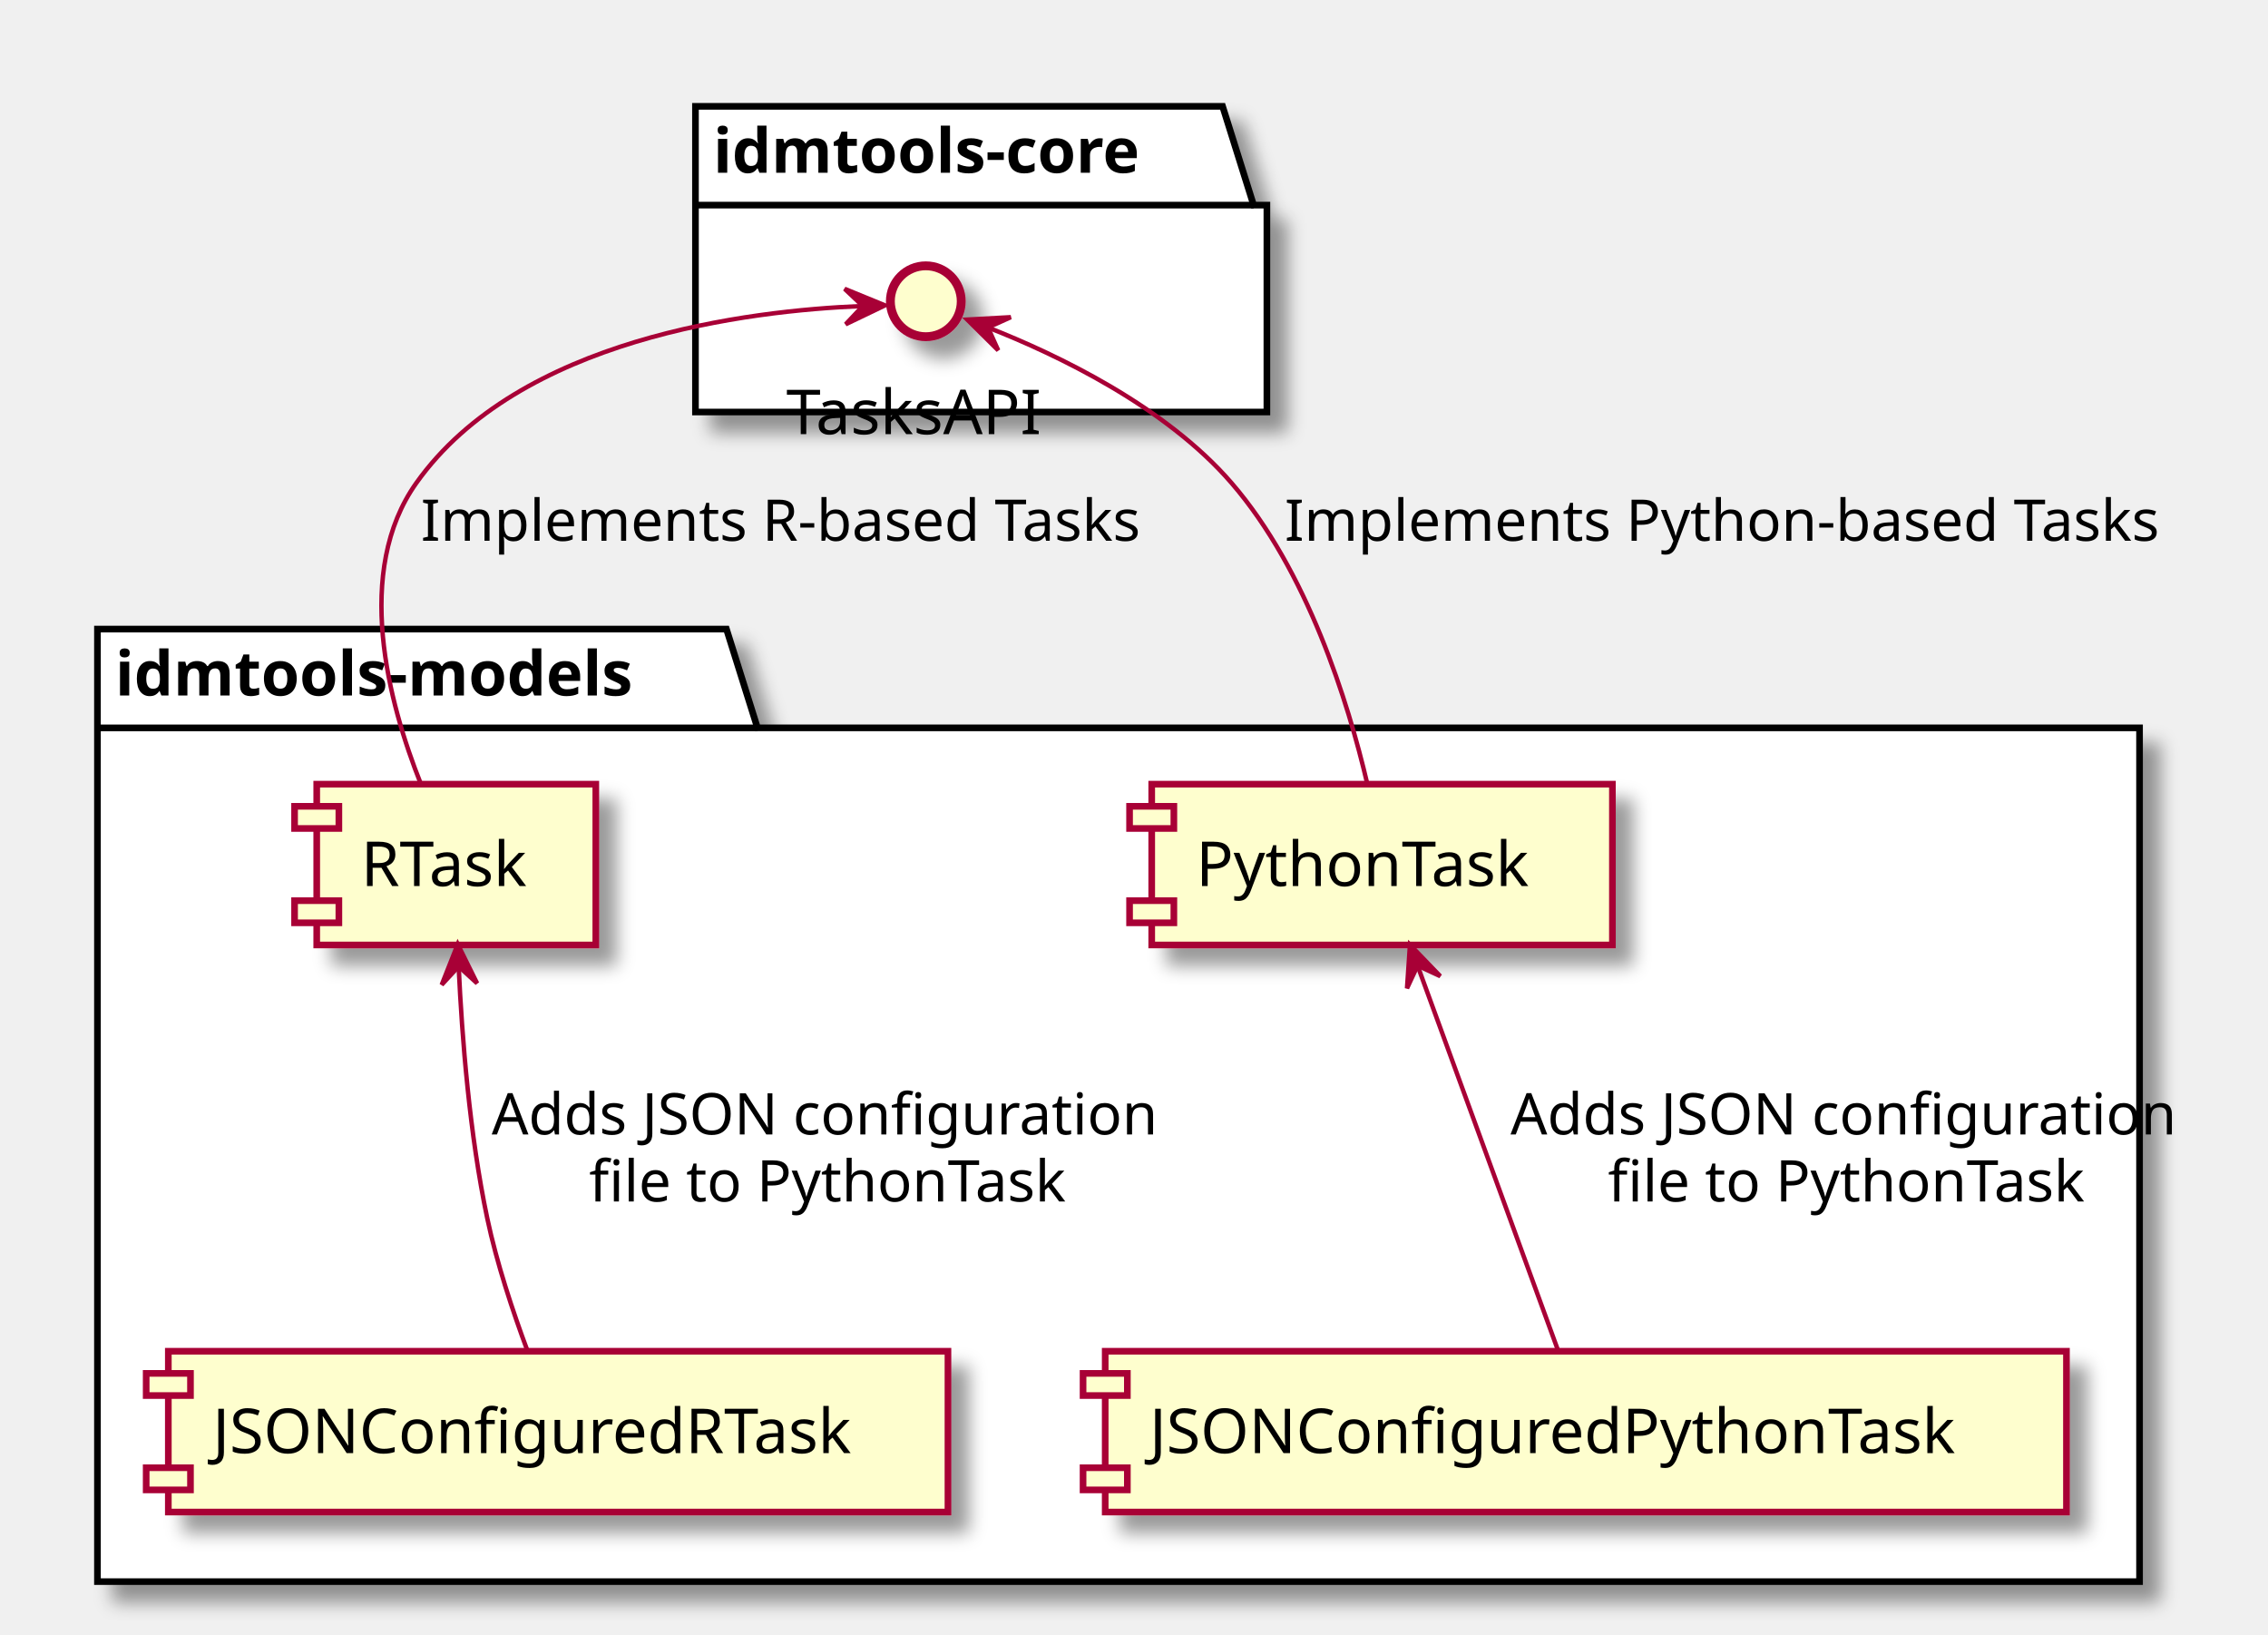
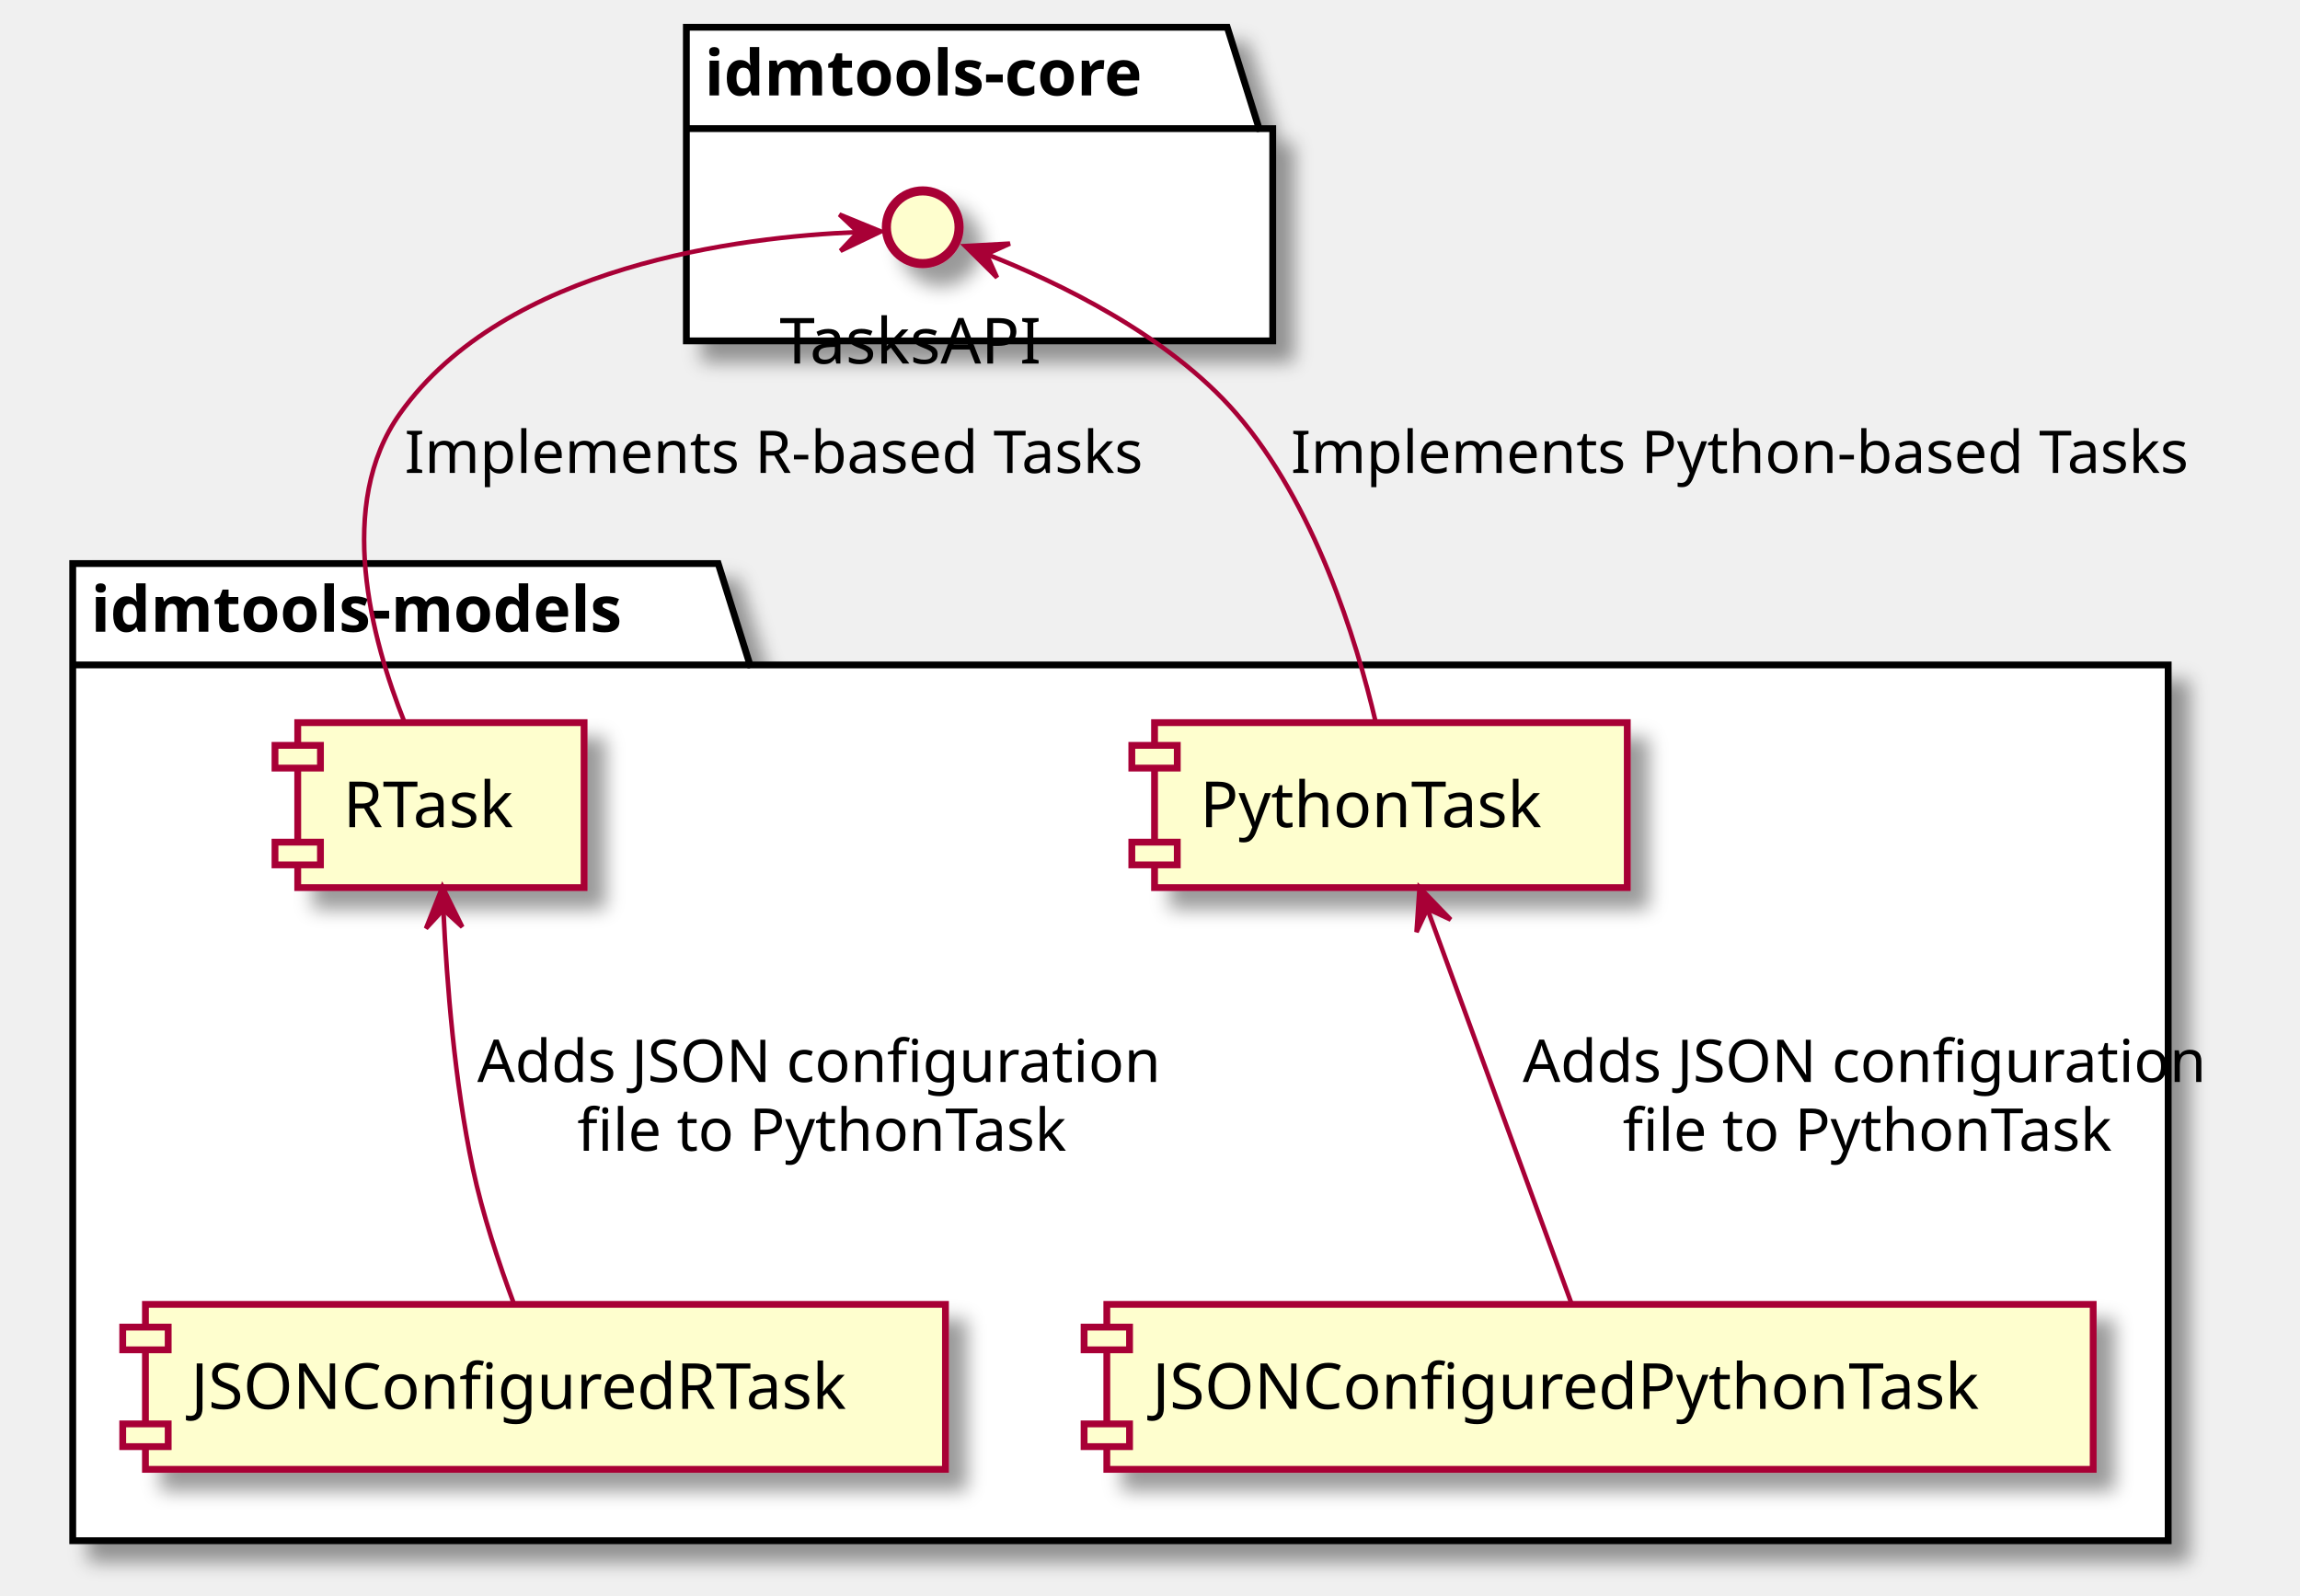
- <svg xmlns="http://www.w3.org/2000/svg" contentScriptType="application/ecmascript" contentStyleType="text/css" height="369px" preserveAspectRatio="none" style="width:512px;height:369px;" version="1.1" viewBox="0 0 512 369" width="512px" zoomAndPan="magnify">
+ <svg xmlns="http://www.w3.org/2000/svg" contentScriptType="application/ecmascript" contentStyleType="text/css" height="351px" preserveAspectRatio="none" style="width:506px;height:351px;" version="1.1" viewBox="0 0 506 351" width="506px" zoomAndPan="magnify">
  <defs>
    <filter height="300%" id="f1j0t09v6sc2jd" width="300%" x="-1" y="-1">
      <feGaussianBlur result="blurOut" stdDeviation="2.0" />
      <feColorMatrix in="blurOut" result="blurOut2" type="matrix" values="0 0 0 0 0 0 0 0 0 0 0 0 0 0 0 0 0 0 .4 0" />
      <feOffset dx="4.0" dy="4.0" in="blurOut2" result="blurOut3" />
      <feBlend in="SourceGraphic" in2="blurOut3" mode="normal" />
    </filter>
  </defs>
  <g>
-     <polygon fill="#FFFFFF" filter="url(#f1j0t09v6sc2jd)" points="157,24,276,24,283,46.297,286,46.297,286,93,157,93,157,24" style="stroke: #000000; stroke-width: 1.5;" />
-     <line style="stroke: #000000; stroke-width: 1.5;" x1="157" x2="283" y1="46.297" y2="46.297" />
-     <text fill="#000000" font-family="sans-serif" font-size="14" font-weight="bold" lengthAdjust="spacingAndGlyphs" textLength="113" x="161" y="38.995">idmtools-core</text>
-     <polygon fill="#FFFFFF" filter="url(#f1j0t09v6sc2jd)" points="22,142,164,142,171,164.297,483,164.297,483,357,22,357,22,142" style="stroke: #000000; stroke-width: 1.5;" />
-     <line style="stroke: #000000; stroke-width: 1.5;" x1="22" x2="171" y1="164.297" y2="164.297" />
-     <text fill="#000000" font-family="sans-serif" font-size="14" font-weight="bold" lengthAdjust="spacingAndGlyphs" textLength="136" x="26" y="156.995">idmtools-models</text>
-     <ellipse cx="209" cy="68" fill="#FEFECE" filter="url(#f1j0t09v6sc2jd)" rx="8" ry="8" style="stroke: #A80036; stroke-width: 2.0;" />
-     <text fill="#000000" font-family="sans-serif" font-size="14" lengthAdjust="spacingAndGlyphs" textLength="63" x="177.5" y="97.995">TasksAPI</text>
-     <rect fill="#FEFECE" filter="url(#f1j0t09v6sc2jd)" height="36.297" style="stroke: #A80036; stroke-width: 1.5;" width="104" x="260" y="177" />
-     <rect fill="#FEFECE" height="5" style="stroke: #A80036; stroke-width: 1.5;" width="10" x="255" y="182" />
-     <rect fill="#FEFECE" height="5" style="stroke: #A80036; stroke-width: 1.5;" width="10" x="255" y="203.297" />
-     <text fill="#000000" font-family="sans-serif" font-size="14" lengthAdjust="spacingAndGlyphs" textLength="84" x="270" y="199.995">PythonTask</text>
-     <rect fill="#FEFECE" filter="url(#f1j0t09v6sc2jd)" height="36.297" style="stroke: #A80036; stroke-width: 1.5;" width="217" x="249.5" y="305" />
-     <rect fill="#FEFECE" height="5" style="stroke: #A80036; stroke-width: 1.5;" width="10" x="244.5" y="310" />
-     <rect fill="#FEFECE" height="5" style="stroke: #A80036; stroke-width: 1.5;" width="10" x="244.5" y="331.297" />
-     <text fill="#000000" font-family="sans-serif" font-size="14" lengthAdjust="spacingAndGlyphs" textLength="197" x="259.5" y="327.995">JSONConfiguredPythonTask</text>
-     <rect fill="#FEFECE" filter="url(#f1j0t09v6sc2jd)" height="36.297" style="stroke: #A80036; stroke-width: 1.5;" width="63" x="71.5" y="177" />
-     <rect fill="#FEFECE" height="5" style="stroke: #A80036; stroke-width: 1.5;" width="10" x="66.5" y="182" />
-     <rect fill="#FEFECE" height="5" style="stroke: #A80036; stroke-width: 1.5;" width="10" x="66.5" y="203.297" />
-     <text fill="#000000" font-family="sans-serif" font-size="14" lengthAdjust="spacingAndGlyphs" textLength="43" x="81.5" y="199.995">RTask</text>
-     <rect fill="#FEFECE" filter="url(#f1j0t09v6sc2jd)" height="36.297" style="stroke: #A80036; stroke-width: 1.5;" width="176" x="38" y="305" />
-     <rect fill="#FEFECE" height="5" style="stroke: #A80036; stroke-width: 1.5;" width="10" x="33" y="310" />
-     <rect fill="#FEFECE" height="5" style="stroke: #A80036; stroke-width: 1.5;" width="10" x="33" y="331.297" />
-     <text fill="#000000" font-family="sans-serif" font-size="14" lengthAdjust="spacingAndGlyphs" textLength="156" x="48" y="327.995">JSONConfiguredRTask</text>
-     <path d="M320.031,217.998 C329.068,242.752 343.557,282.438 351.776,304.953 " fill="none" id="PythonTask&lt;-JSONConfiguredPythonTask" style="stroke: #A80036; stroke-width: 1.0;" />
-     <polygon fill="#A80036" points="318.3,213.256,317.632,223.082,320.016,217.952,325.146,220.337,318.3,213.256" style="stroke: #A80036; stroke-width: 1.0;" />
-     <text fill="#000000" font-family="sans-serif" font-size="13" lengthAdjust="spacingAndGlyphs" textLength="155" x="341" y="256.067">Adds JSON configuration</text>
-     <text fill="#000000" font-family="sans-serif" font-size="13" lengthAdjust="spacingAndGlyphs" textLength="115" x="363" y="271.2">file to PythonTask</text>
-     <path d="M103.552,218.291 C104.291,234.232 106.01,256.119 110,275 C112.138,285.12 115.788,296.08 119.062,304.868 " fill="none" id="RTask&lt;-JSONConfiguredRTask" style="stroke: #A80036; stroke-width: 1.0;" />
-     <polygon fill="#A80036" points="103.337,213.126,99.713,222.284,103.544,218.122,107.706,221.953,103.337,213.126" style="stroke: #A80036; stroke-width: 1.0;" />
-     <text fill="#000000" font-family="sans-serif" font-size="13" lengthAdjust="spacingAndGlyphs" textLength="155" x="111" y="256.067">Adds JSON configuration</text>
-     <text fill="#000000" font-family="sans-serif" font-size="13" lengthAdjust="spacingAndGlyphs" textLength="115" x="133" y="271.2">file to PythonTask</text>
-     <path d="M223.205,73.984 C238.62,80.053 263.028,91.685 278,109 C295.153,128.837 304.319,158.414 308.668,176.934 " fill="none" id="TasksAPI&lt;-PythonTask" style="stroke: #A80036; stroke-width: 1.0;" />
-     <polygon fill="#A80036" points="218.349,72.139,225.342,79.074,223.023,73.915,228.183,71.596,218.349,72.139" style="stroke: #A80036; stroke-width: 1.0;" />
-     <text fill="#000000" font-family="sans-serif" font-size="13" lengthAdjust="spacingAndGlyphs" textLength="210" x="290" y="122.067">Implements Python-based Tasks</text>
-     <path d="M194.513,69.084 C169.158,70.11 117.23,76.325 94,109 C79.813,128.956 87.652,158.498 95.019,176.979 " fill="none" id="TasksAPI&lt;-RTask" style="stroke: #A80036; stroke-width: 1.0;" />
-     <polygon fill="#A80036" points="199.786,68.93,190.673,65.194,194.788,69.076,190.906,73.191,199.786,68.93" style="stroke: #A80036; stroke-width: 1.0;" />
-     <text fill="#000000" font-family="sans-serif" font-size="13" lengthAdjust="spacingAndGlyphs" textLength="174" x="95" y="122.067">Implements R-based Tasks</text>
+     <polygon fill="#FFFFFF" filter="url(#f1j0t09v6sc2jd)" points="151,6,270,6,277,28.297,280,28.297,280,75,151,75,151,6" style="stroke: #000000; stroke-width: 1.5;" />
+     <line style="stroke: #000000; stroke-width: 1.5;" x1="151" x2="277" y1="28.297" y2="28.297" />
+     <text fill="#000000" font-family="sans-serif" font-size="14" font-weight="bold" lengthAdjust="spacingAndGlyphs" textLength="113" x="155" y="20.995">idmtools-core</text>
+     <polygon fill="#FFFFFF" filter="url(#f1j0t09v6sc2jd)" points="16,124,158,124,165,146.297,477,146.297,477,339,16,339,16,124" style="stroke: #000000; stroke-width: 1.5;" />
+     <line style="stroke: #000000; stroke-width: 1.5;" x1="16" x2="165" y1="146.297" y2="146.297" />
+     <text fill="#000000" font-family="sans-serif" font-size="14" font-weight="bold" lengthAdjust="spacingAndGlyphs" textLength="136" x="20" y="138.995">idmtools-models</text>
+     <ellipse cx="203" cy="50" fill="#FEFECE" filter="url(#f1j0t09v6sc2jd)" rx="8" ry="8" style="stroke: #A80036; stroke-width: 2.0;" />
+     <text fill="#000000" font-family="sans-serif" font-size="14" lengthAdjust="spacingAndGlyphs" textLength="63" x="171.5" y="79.995">TasksAPI</text>
+     <rect fill="#FEFECE" filter="url(#f1j0t09v6sc2jd)" height="36.297" style="stroke: #A80036; stroke-width: 1.5;" width="104" x="254" y="159" />
+     <rect fill="#FEFECE" height="5" style="stroke: #A80036; stroke-width: 1.5;" width="10" x="249" y="164" />
+     <rect fill="#FEFECE" height="5" style="stroke: #A80036; stroke-width: 1.5;" width="10" x="249" y="185.297" />
+     <text fill="#000000" font-family="sans-serif" font-size="14" lengthAdjust="spacingAndGlyphs" textLength="84" x="264" y="181.995">PythonTask</text>
+     <rect fill="#FEFECE" filter="url(#f1j0t09v6sc2jd)" height="36.297" style="stroke: #A80036; stroke-width: 1.5;" width="217" x="243.5" y="287" />
+     <rect fill="#FEFECE" height="5" style="stroke: #A80036; stroke-width: 1.5;" width="10" x="238.5" y="292" />
+     <rect fill="#FEFECE" height="5" style="stroke: #A80036; stroke-width: 1.5;" width="10" x="238.5" y="313.297" />
+     <text fill="#000000" font-family="sans-serif" font-size="14" lengthAdjust="spacingAndGlyphs" textLength="197" x="253.5" y="309.995">JSONConfiguredPythonTask</text>
+     <rect fill="#FEFECE" filter="url(#f1j0t09v6sc2jd)" height="36.297" style="stroke: #A80036; stroke-width: 1.5;" width="63" x="65.5" y="159" />
+     <rect fill="#FEFECE" height="5" style="stroke: #A80036; stroke-width: 1.5;" width="10" x="60.5" y="164" />
+     <rect fill="#FEFECE" height="5" style="stroke: #A80036; stroke-width: 1.5;" width="10" x="60.5" y="185.297" />
+     <text fill="#000000" font-family="sans-serif" font-size="14" lengthAdjust="spacingAndGlyphs" textLength="43" x="75.5" y="181.995">RTask</text>
+     <rect fill="#FEFECE" filter="url(#f1j0t09v6sc2jd)" height="36.297" style="stroke: #A80036; stroke-width: 1.5;" width="176" x="32" y="287" />
+     <rect fill="#FEFECE" height="5" style="stroke: #A80036; stroke-width: 1.5;" width="10" x="27" y="292" />
+     <rect fill="#FEFECE" height="5" style="stroke: #A80036; stroke-width: 1.5;" width="10" x="27" y="313.297" />
+     <text fill="#000000" font-family="sans-serif" font-size="14" lengthAdjust="spacingAndGlyphs" textLength="156" x="42" y="309.995">JSONConfiguredRTask</text>
+     <path d="M314.031,199.998 C323.068,224.752 337.557,264.438 345.776,286.953 " fill="none" id="PythonTask&lt;-JSONConfiguredPythonTask" style="stroke: #A80036; stroke-width: 1.0;" />
+     <polygon fill="#A80036" points="312.3,195.256,311.632,205.082,314.016,199.952,319.146,202.337,312.3,195.256" style="stroke: #A80036; stroke-width: 1.0;" />
+     <text fill="#000000" font-family="sans-serif" font-size="13" lengthAdjust="spacingAndGlyphs" textLength="155" x="335" y="238.067">Adds JSON configuration</text>
+     <text fill="#000000" font-family="sans-serif" font-size="13" lengthAdjust="spacingAndGlyphs" textLength="115" x="357" y="253.2">file to PythonTask</text>
+     <path d="M97.552,200.291 C98.291,216.232 100.01,238.119 104,257 C106.138,267.12 109.788,278.08 113.062,286.868 " fill="none" id="RTask&lt;-JSONConfiguredRTask" style="stroke: #A80036; stroke-width: 1.0;" />
+     <polygon fill="#A80036" points="97.337,195.126,93.713,204.284,97.544,200.122,101.706,203.953,97.337,195.126" style="stroke: #A80036; stroke-width: 1.0;" />
+     <text fill="#000000" font-family="sans-serif" font-size="13" lengthAdjust="spacingAndGlyphs" textLength="155" x="105" y="238.067">Adds JSON configuration</text>
+     <text fill="#000000" font-family="sans-serif" font-size="13" lengthAdjust="spacingAndGlyphs" textLength="115" x="127" y="253.2">file to PythonTask</text>
+     <path d="M217.205,55.984 C232.62,62.053 257.028,73.685 272,91 C289.153,110.837 298.319,140.414 302.668,158.934 " fill="none" id="TasksAPI&lt;-PythonTask" style="stroke: #A80036; stroke-width: 1.0;" />
+     <polygon fill="#A80036" points="212.349,54.139,219.342,61.074,217.023,55.915,222.183,53.596,212.349,54.139" style="stroke: #A80036; stroke-width: 1.0;" />
+     <text fill="#000000" font-family="sans-serif" font-size="13" lengthAdjust="spacingAndGlyphs" textLength="210" x="284" y="104.067">Implements Python-based Tasks</text>
+     <path d="M188.513,51.084 C163.158,52.11 111.23,58.325 88,91 C73.813,110.956 81.652,140.498 89.019,158.979 " fill="none" id="TasksAPI&lt;-RTask" style="stroke: #A80036; stroke-width: 1.0;" />
+     <polygon fill="#A80036" points="193.786,50.93,184.673,47.194,188.788,51.076,184.906,55.191,193.786,50.93" style="stroke: #A80036; stroke-width: 1.0;" />
+     <text fill="#000000" font-family="sans-serif" font-size="13" lengthAdjust="spacingAndGlyphs" textLength="174" x="89" y="104.067">Implements R-based Tasks</text>
  </g>
</svg>
